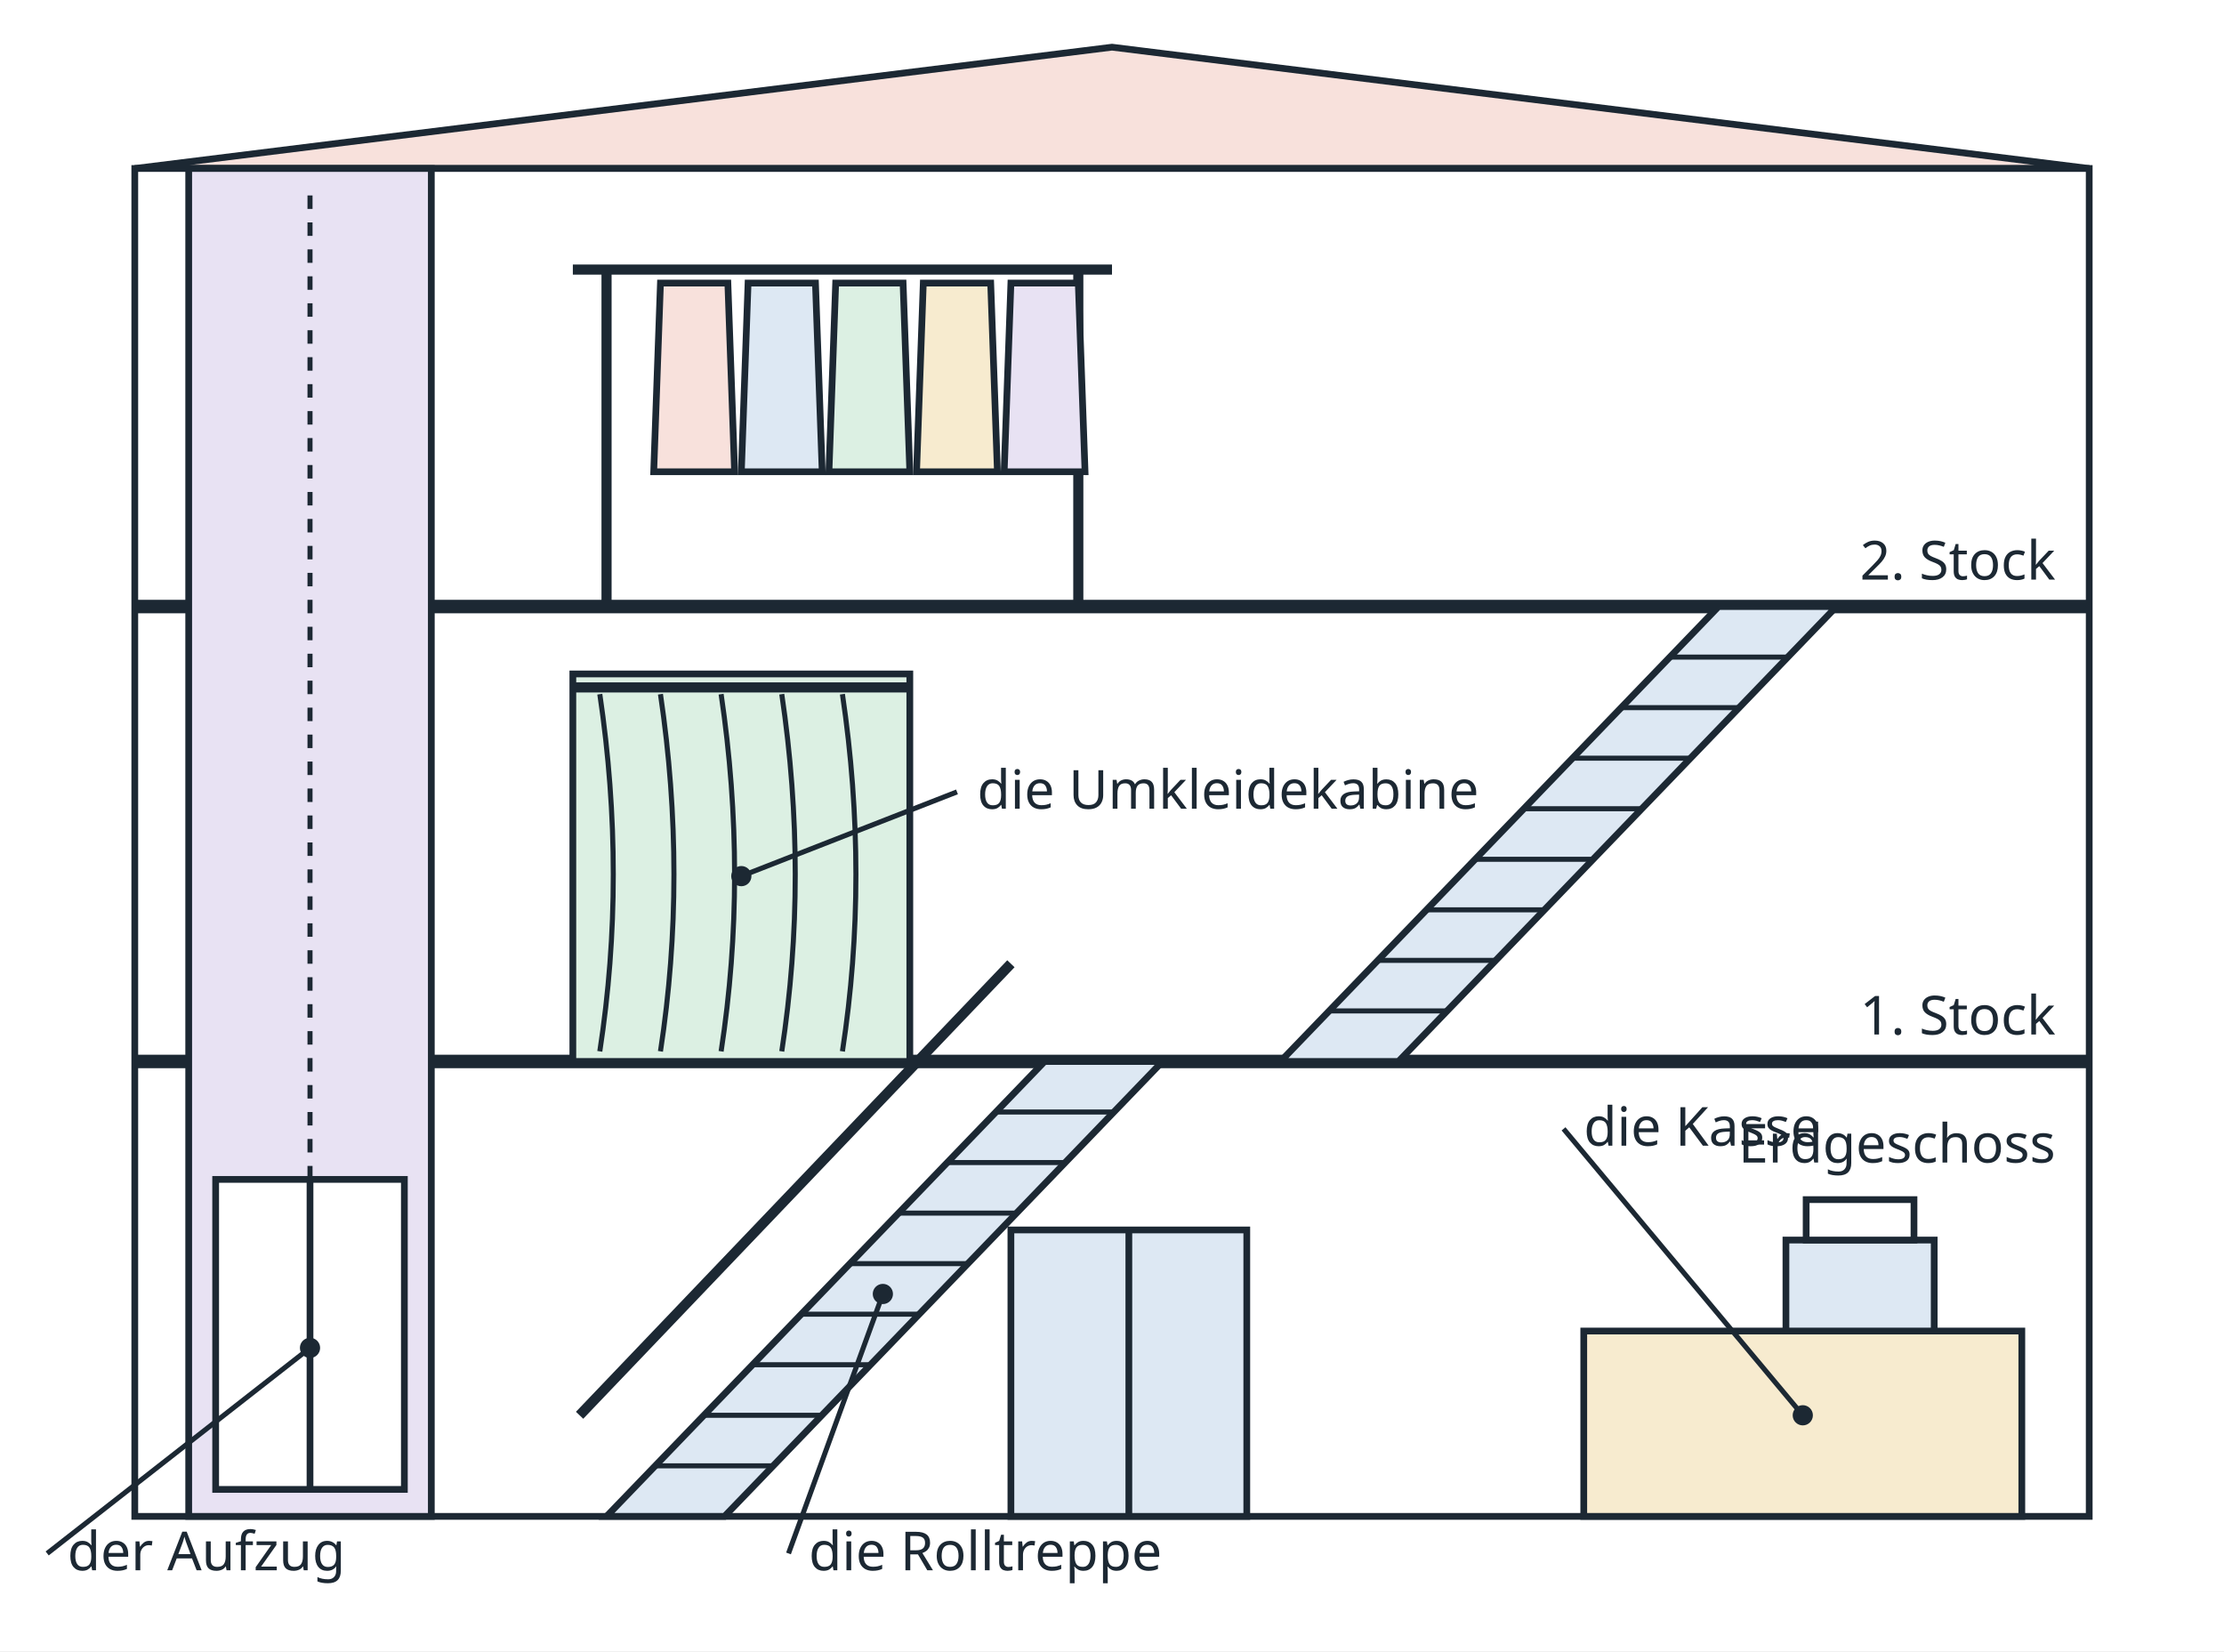
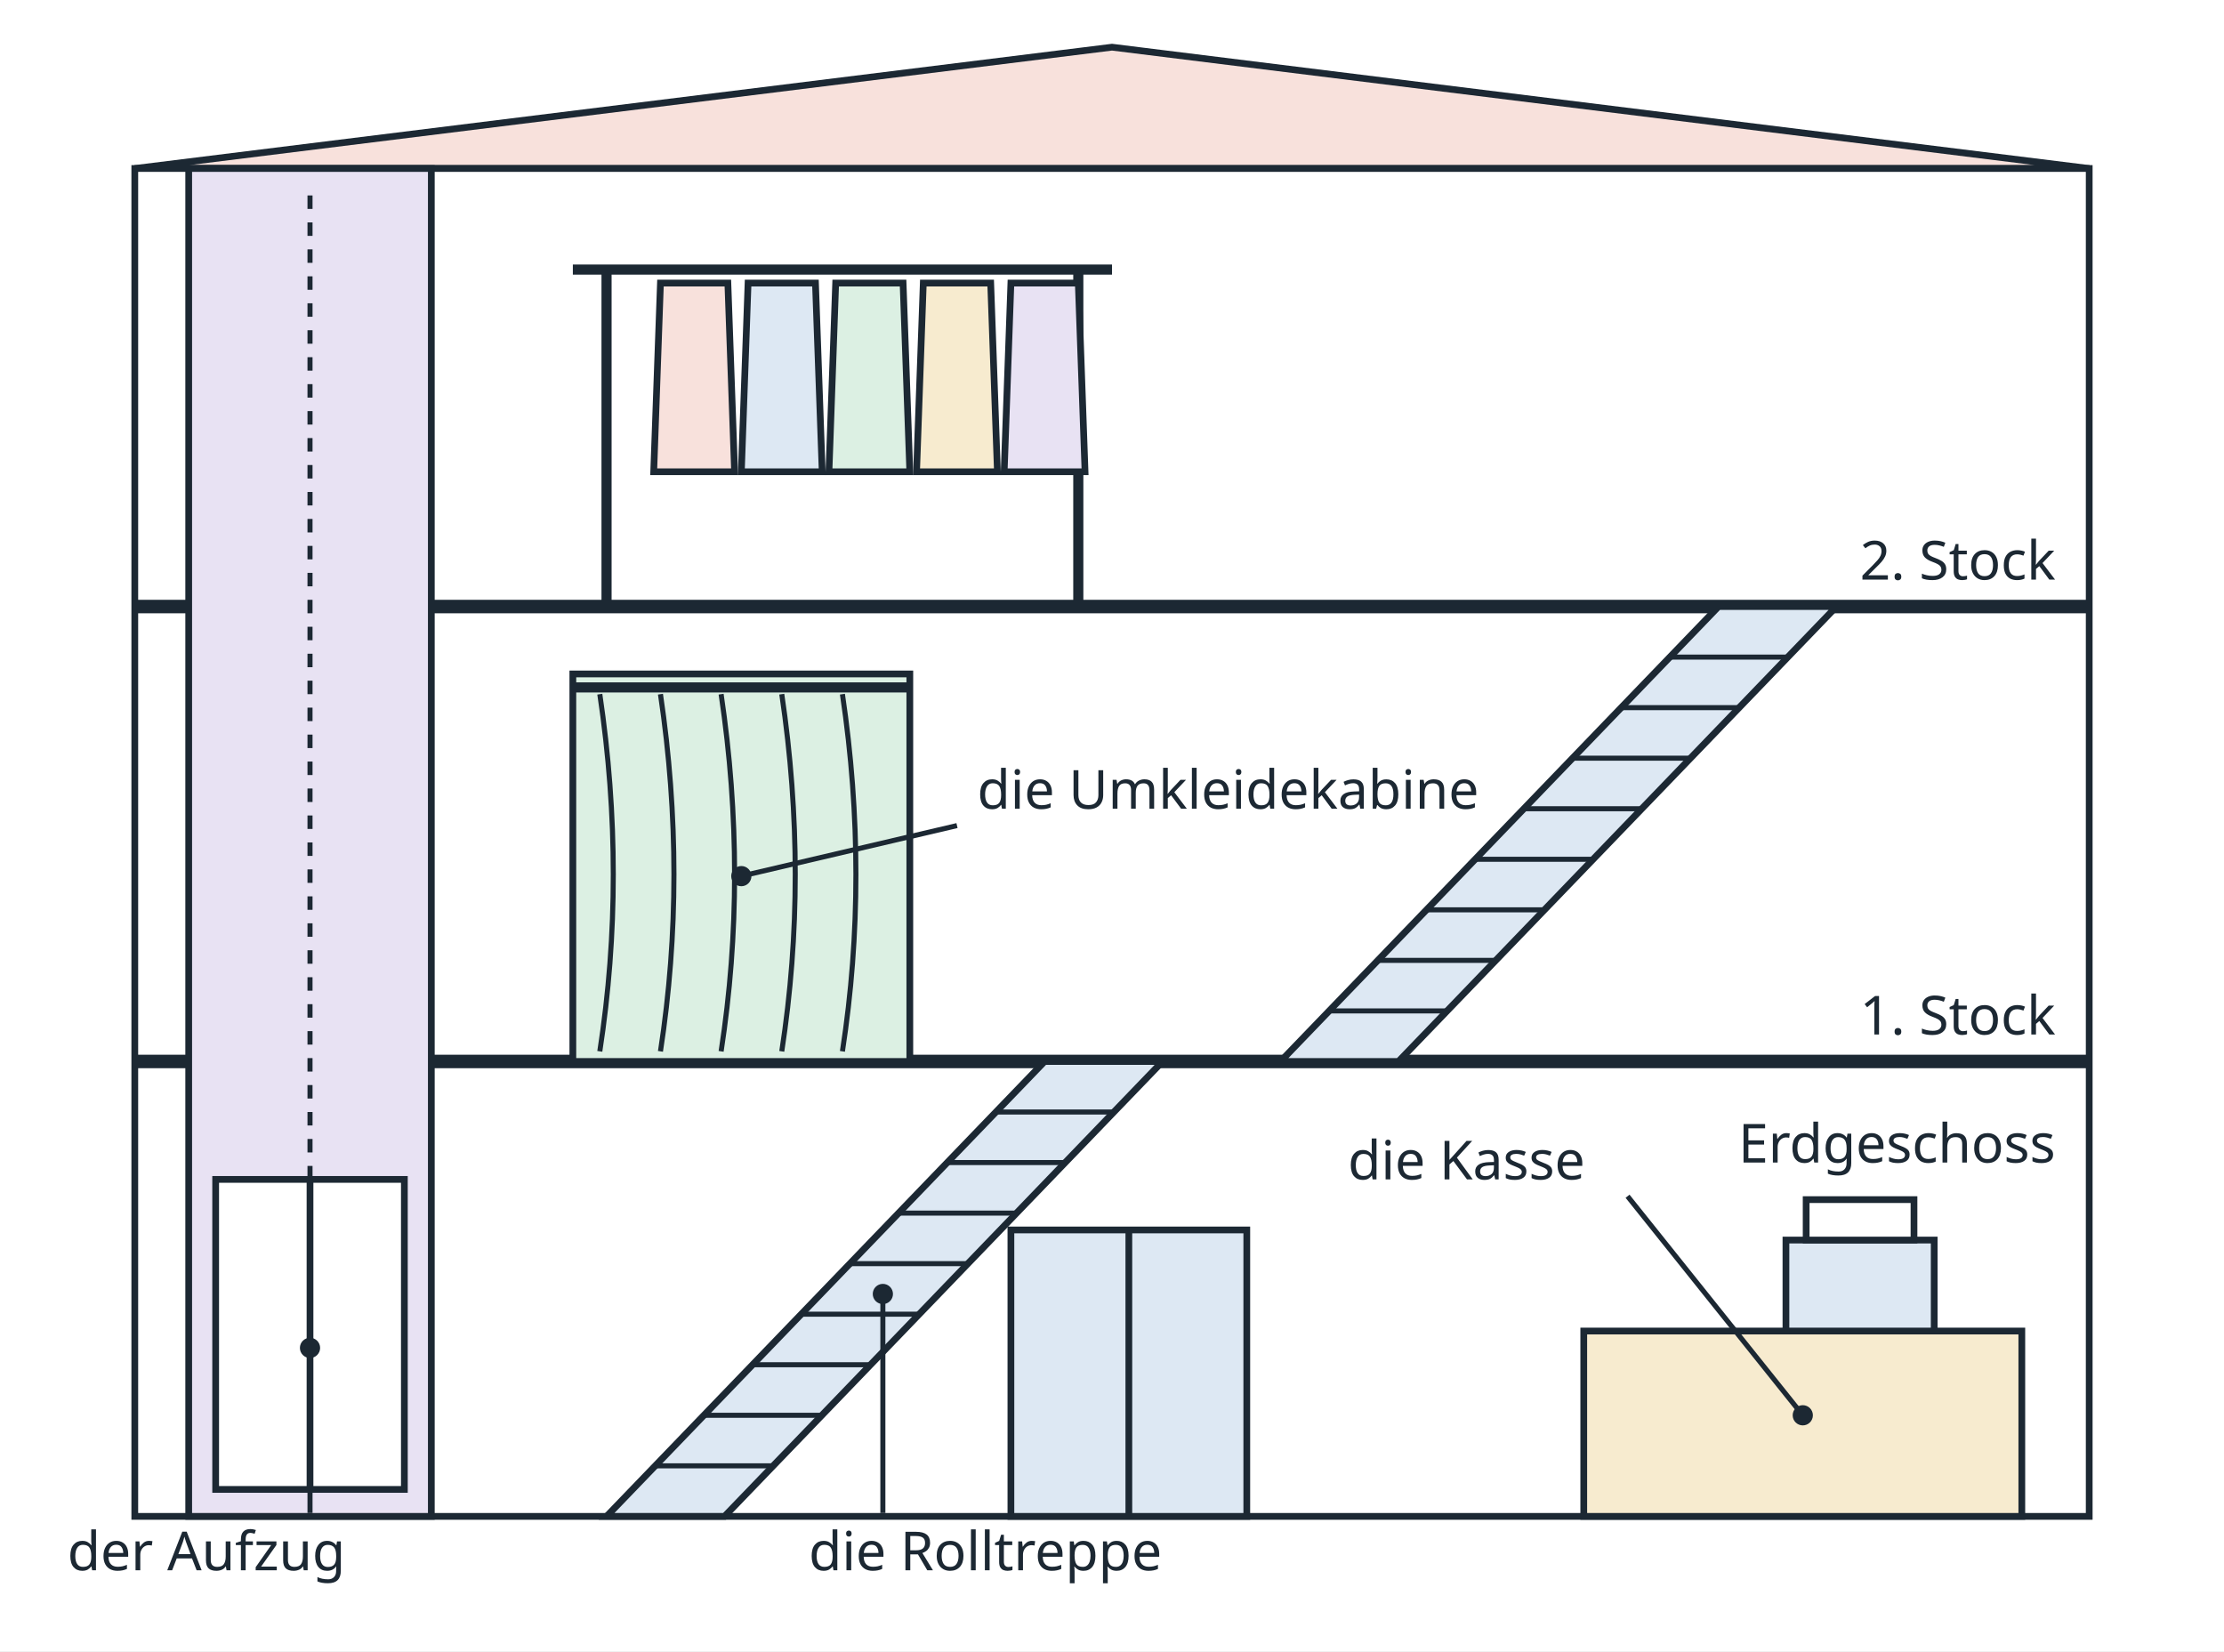
<svg xmlns="http://www.w3.org/2000/svg" viewBox="0 0 660 490" width="660" height="490" font-family="sans-serif" font-size="16" fill="#1c2833">
  <rect width="660" height="490" fill="#ffffff" />
  <path d="M40 50 L330 14 L620 50 Z" fill="#f8e1dc" stroke="#1c2833" stroke-width="2" />
  <rect x="40" y="50" width="580" height="400" fill="#ffffff" stroke="#1c2833" stroke-width="2" />
  <line x1="40" y1="180" x2="620" y2="180" stroke="#1c2833" stroke-width="4" />
  <line x1="40" y1="315" x2="620" y2="315" stroke="#1c2833" stroke-width="4" />
  <rect x="56" y="50" width="72" height="400" fill="#e8e2f3" stroke="#1c2833" stroke-width="2" />
  <rect x="64" y="350" width="56" height="92" fill="#ffffff" stroke="#1c2833" stroke-width="2" />
  <line x1="92" y1="350" x2="92" y2="442" stroke="#1c2833" stroke-width="2" />
  <line x1="92" y1="58" x2="92" y2="350" stroke="#1c2833" stroke-width="1.5" stroke-dasharray="4 4" />
  <path d="M180 450 L215 450 L345 315 L310 315 Z" fill="#dde8f3" stroke="#1c2833" stroke-width="2" />
  <line x1="229" y1="435" x2="194" y2="435" stroke="#1c2833" stroke-width="1.5" />
  <line x1="244" y1="420" x2="209" y2="420" stroke="#1c2833" stroke-width="1.5" />
  <line x1="258" y1="405" x2="223" y2="405" stroke="#1c2833" stroke-width="1.5" />
  <line x1="273" y1="390" x2="238" y2="390" stroke="#1c2833" stroke-width="1.5" />
  <line x1="287" y1="375" x2="252" y2="375" stroke="#1c2833" stroke-width="1.5" />
  <line x1="302" y1="360" x2="267" y2="360" stroke="#1c2833" stroke-width="1.5" />
  <line x1="316" y1="345" x2="281" y2="345" stroke="#1c2833" stroke-width="1.5" />
  <line x1="331" y1="330" x2="296" y2="330" stroke="#1c2833" stroke-width="1.5" />
-   <path d="M172 420 L300 286" fill="none" stroke="#1c2833" stroke-width="3" />
  <path d="M380 315 L415 315 L545 180 L510 180 Z" fill="#dde8f3" stroke="#1c2833" stroke-width="2" />
  <line x1="429" y1="300" x2="394" y2="300" stroke="#1c2833" stroke-width="1.5" />
  <line x1="444" y1="285" x2="409" y2="285" stroke="#1c2833" stroke-width="1.5" />
  <line x1="458" y1="270" x2="423" y2="270" stroke="#1c2833" stroke-width="1.5" />
  <line x1="473" y1="255" x2="438" y2="255" stroke="#1c2833" stroke-width="1.5" />
  <line x1="487" y1="240" x2="452" y2="240" stroke="#1c2833" stroke-width="1.5" />
  <line x1="502" y1="225" x2="467" y2="225" stroke="#1c2833" stroke-width="1.5" />
  <line x1="516" y1="210" x2="481" y2="210" stroke="#1c2833" stroke-width="1.5" />
  <line x1="531" y1="195" x2="496" y2="195" stroke="#1c2833" stroke-width="1.5" />
  <rect x="170" y="200" width="100" height="115" fill="#dcf0e3" stroke="#1c2833" stroke-width="2" />
  <path d="M178 206 Q186 260 178 312 M196 206 Q204 260 196 312 M214 206 Q222 260 214 312 M232 206 Q240 260 232 312 M250 206 Q258 260 250 312" fill="none" stroke="#1c2833" stroke-width="1.5" />
  <line x1="170" y1="204" x2="270" y2="204" stroke="#1c2833" stroke-width="3" />
  <rect x="470" y="395" width="130" height="55" fill="#f7ebcf" stroke="#1c2833" stroke-width="2" />
  <rect x="530" y="368" width="44" height="27" fill="#dde8f3" stroke="#1c2833" stroke-width="2" />
  <rect x="536" y="356" width="32" height="12" fill="#ffffff" stroke="#1c2833" stroke-width="2" />
  <line x1="170" y1="80" x2="330" y2="80" stroke="#1c2833" stroke-width="3" />
  <line x1="180" y1="80" x2="180" y2="180" stroke="#1c2833" stroke-width="3" />
  <line x1="320" y1="80" x2="320" y2="180" stroke="#1c2833" stroke-width="3" />
  <path d="M196 84 L216 84 L218 140 L194 140 Z" fill="#f8e1dc" stroke="#1c2833" stroke-width="2" />
  <path d="M222 84 L242 84 L244 140 L220 140 Z" fill="#dde8f3" stroke="#1c2833" stroke-width="2" />
  <path d="M248 84 L268 84 L270 140 L246 140 Z" fill="#dcf0e3" stroke="#1c2833" stroke-width="2" />
  <path d="M274 84 L294 84 L296 140 L272 140 Z" fill="#f7ebcf" stroke="#1c2833" stroke-width="2" />
  <path d="M300 84 L320 84 L322 140 L298 140 Z" fill="#e8e2f3" stroke="#1c2833" stroke-width="2" />
  <rect x="300" y="365" width="70" height="85" fill="#dde8f3" stroke="#1c2833" stroke-width="2" />
  <line x1="335" y1="365" x2="335" y2="450" stroke="#1c2833" stroke-width="2" />
  <text x="610" y="172" text-anchor="end">2. Stock</text>
  <text x="610" y="307" text-anchor="end">1. Stock</text>
  <text x="610" y="345" text-anchor="end">Erdgeschoss</text>
-   <line x1="92" y1="400" x2="14" y2="461" stroke="#1c2833" stroke-width="1.5" />
+   <line x1="92" y1="400" x2="92" y2="449" stroke="#1c2833" stroke-width="1.5" />
  <circle cx="92" cy="400" r="3" fill="#1c2833" />
  <text x="20" y="466" text-anchor="start">der Aufzug</text>
-   <line x1="262" y1="384" x2="234" y2="461" stroke="#1c2833" stroke-width="1.5" />
+   <line x1="262" y1="384" x2="262" y2="449" stroke="#1c2833" stroke-width="1.5" />
  <circle cx="262" cy="384" r="3" fill="#1c2833" />
  <text x="240" y="466" text-anchor="start">die Rolltreppe</text>
-   <line x1="220" y1="260" x2="284" y2="235" stroke="#1c2833" stroke-width="1.5" />
+   <line x1="220" y1="260" x2="284" y2="245" stroke="#1c2833" stroke-width="1.5" />
  <circle cx="220" cy="260" r="3" fill="#1c2833" />
  <text x="290" y="240" text-anchor="start">die Umkleidekabine</text>
-   <line x1="535" y1="420" x2="464" y2="335" stroke="#1c2833" stroke-width="1.5" />
+   <line x1="535" y1="420" x2="483" y2="355" stroke="#1c2833" stroke-width="1.5" />
  <circle cx="535" cy="420" r="3" fill="#1c2833" />
-   <text x="470" y="340" text-anchor="start">die Kasse</text>
+   <text x="400" y="350" text-anchor="start">die Kasse</text>
</svg>
